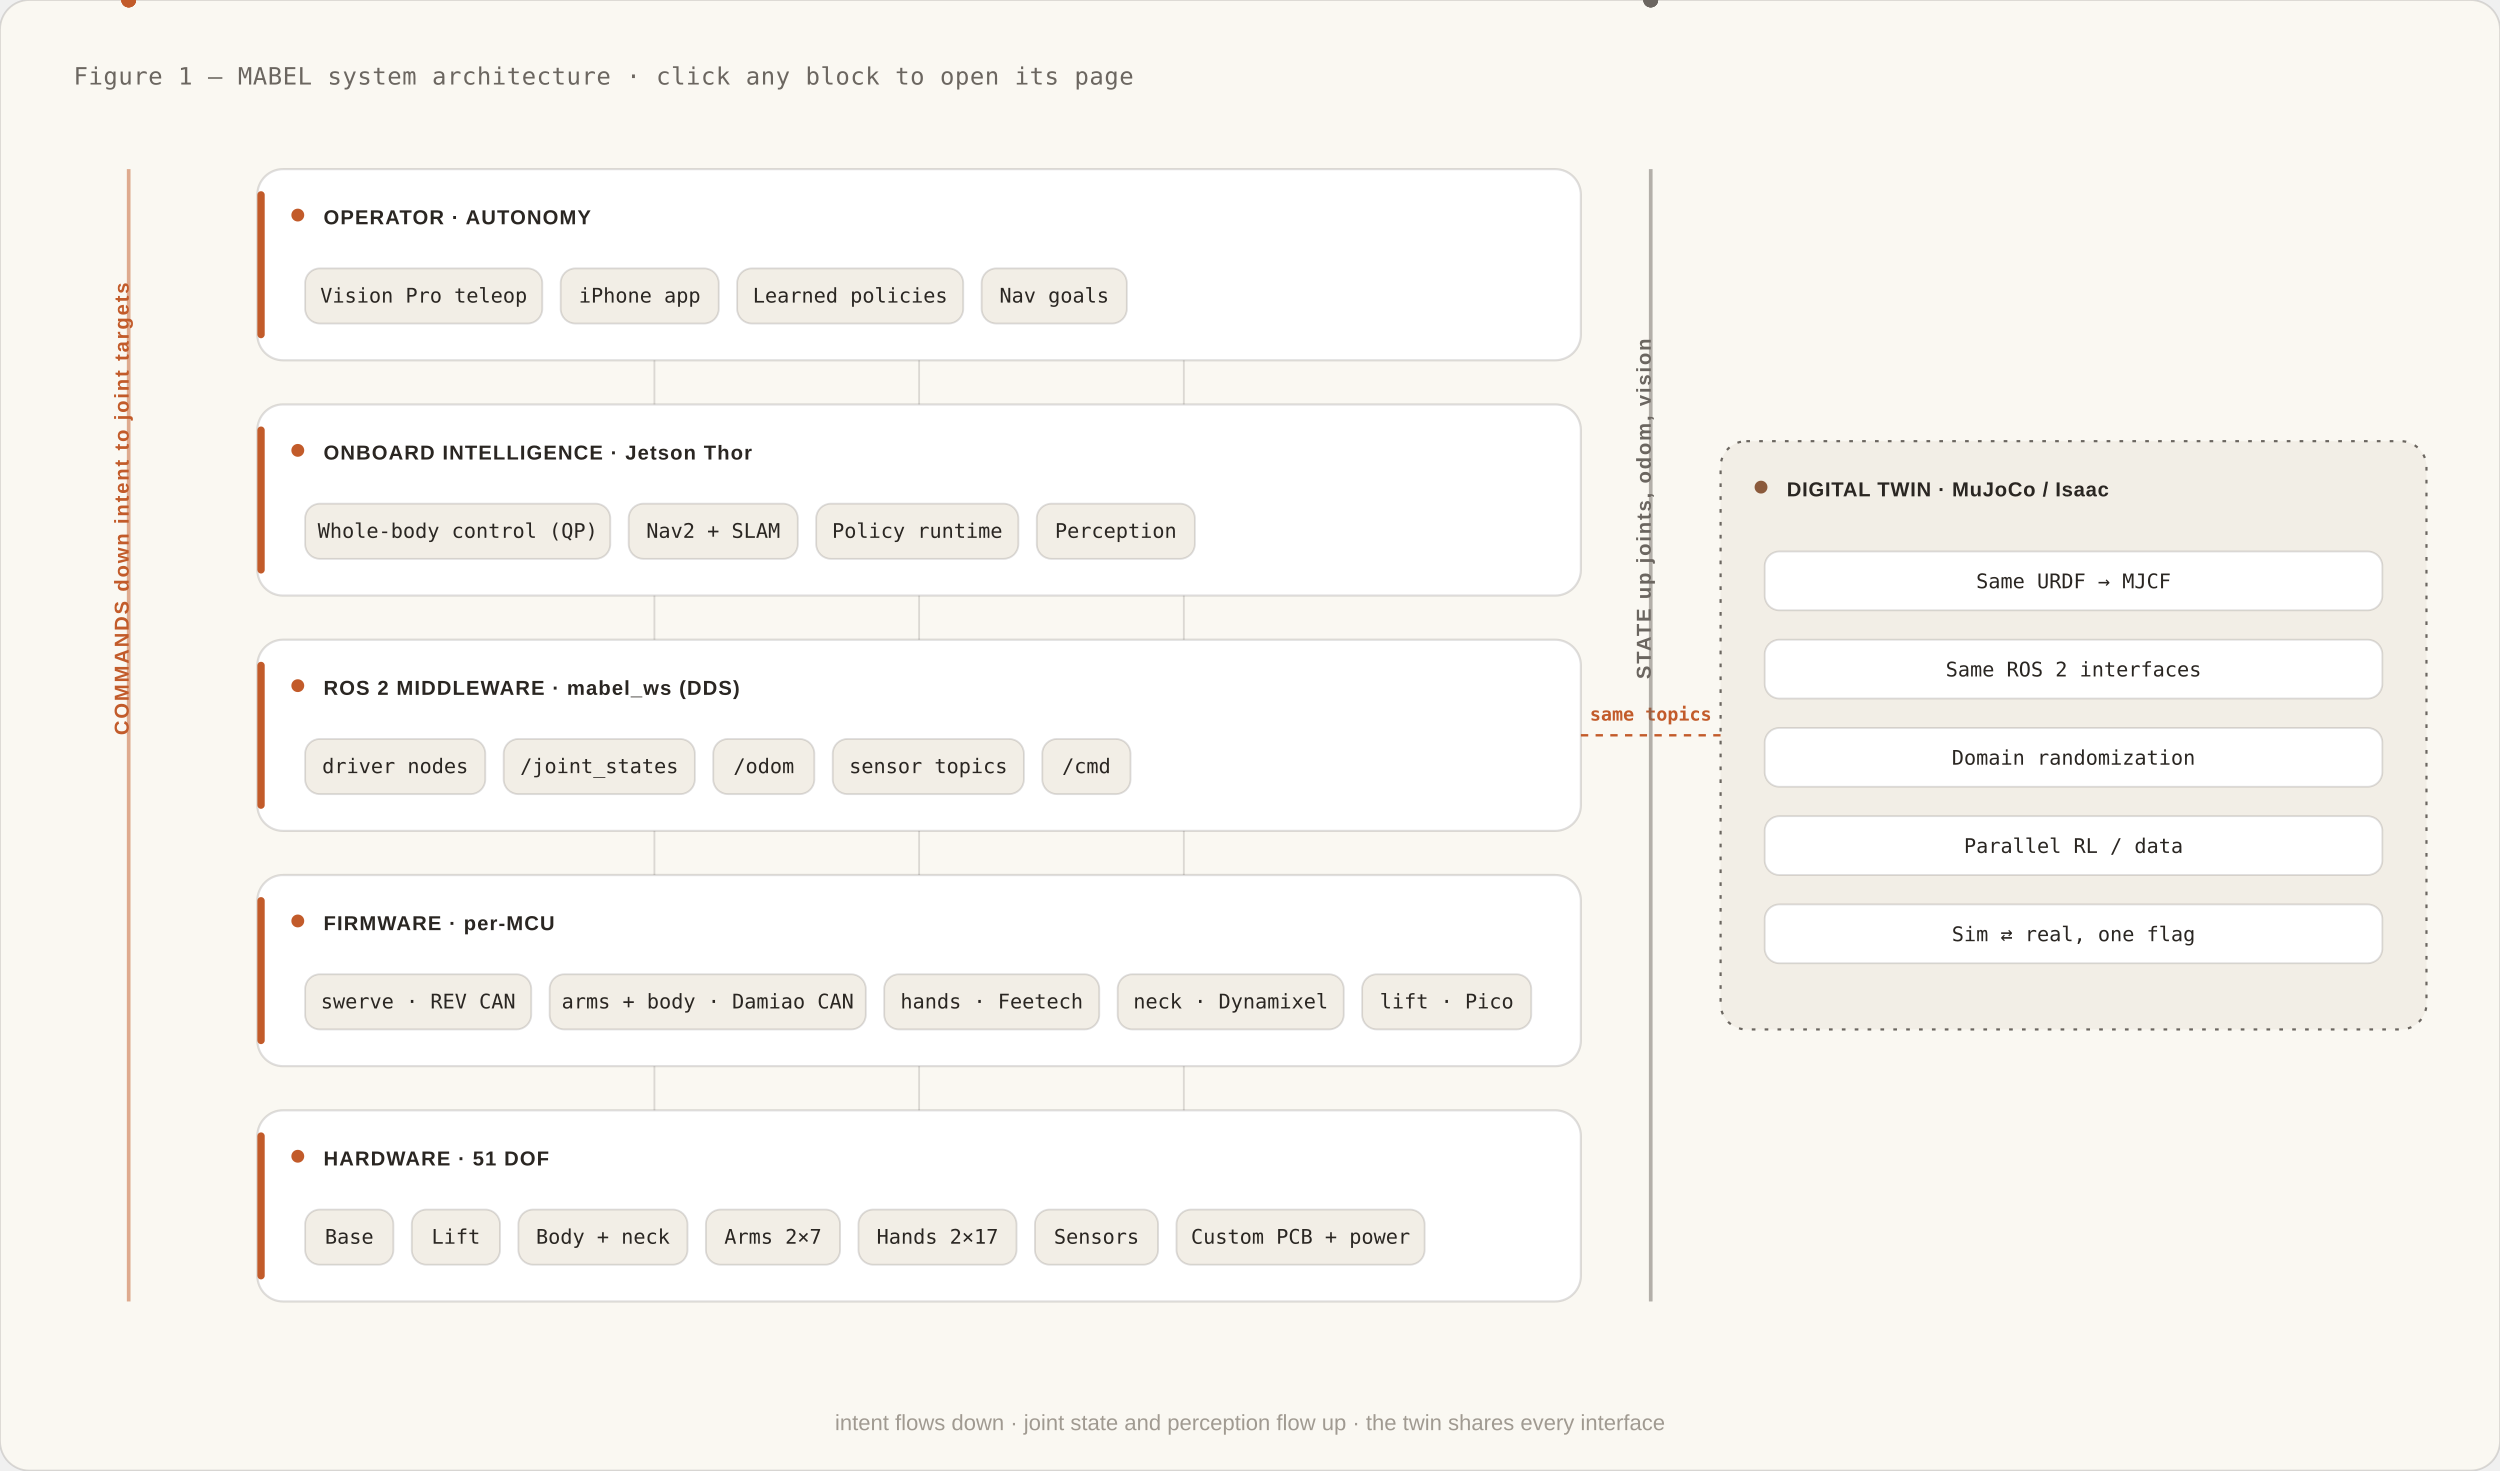
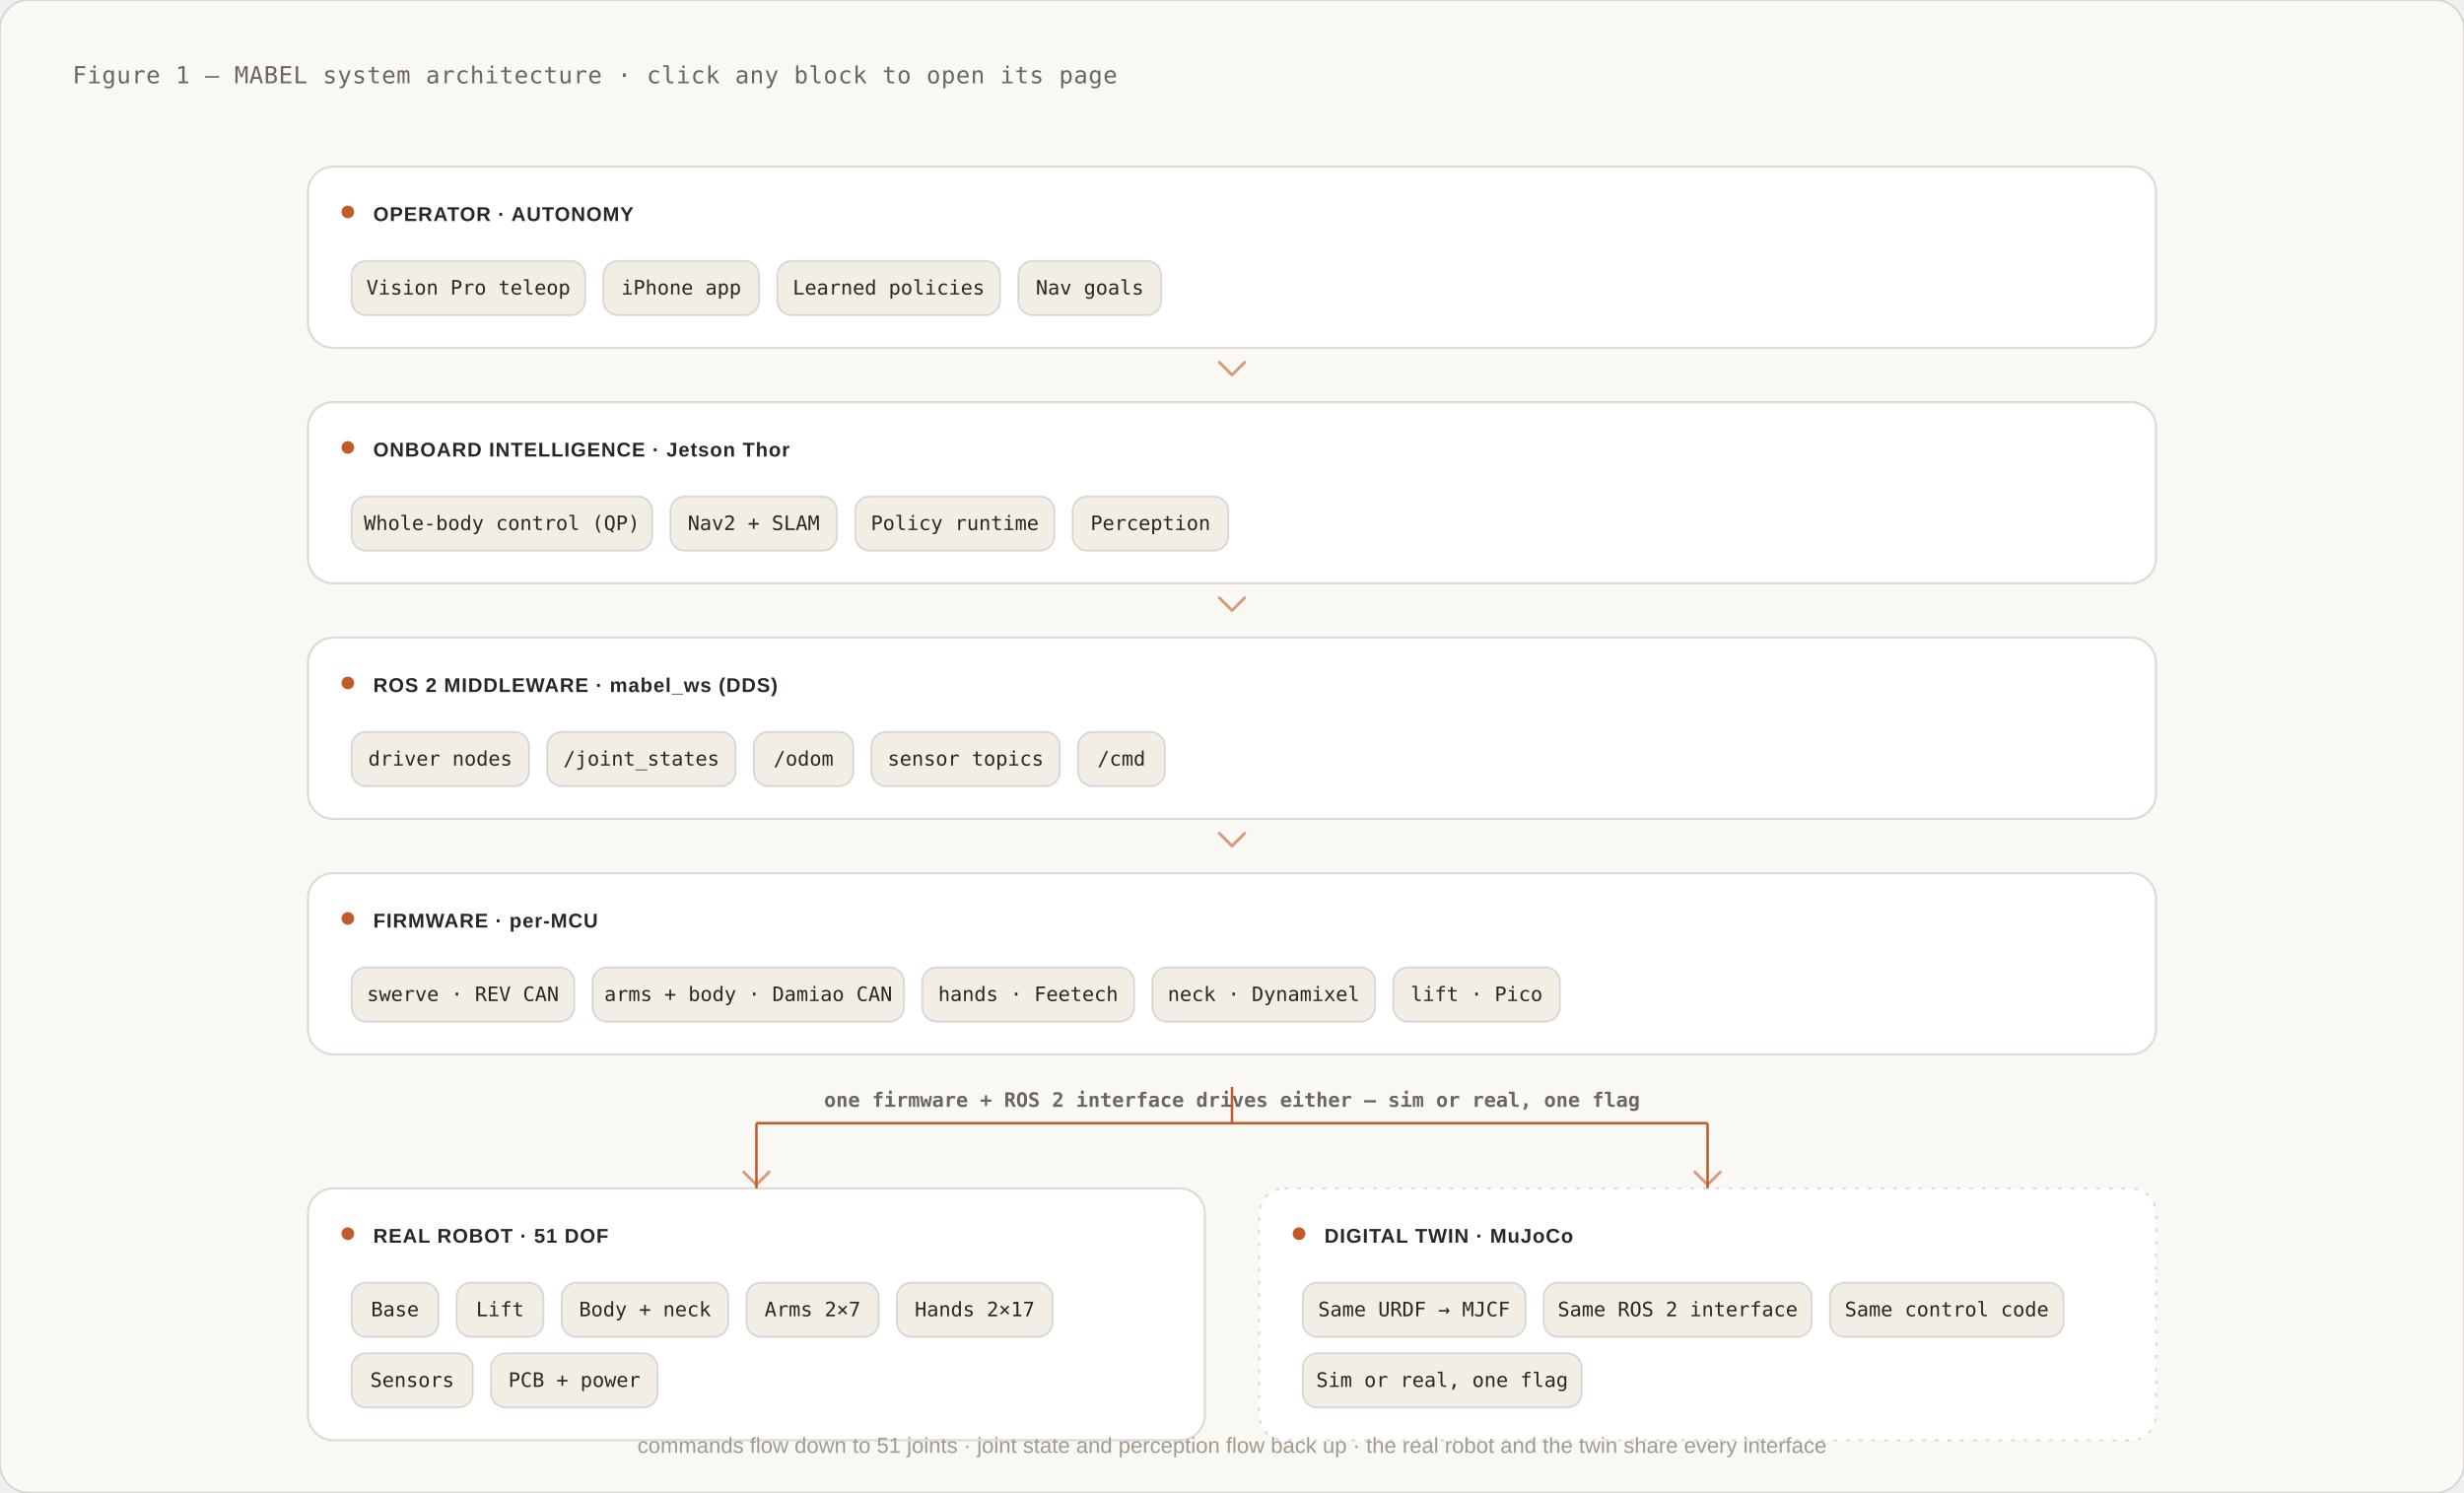
- <svg xmlns="http://www.w3.org/2000/svg" viewBox="0 0 1360 800" font-family="'Geist', -apple-system, 'Helvetica Neue', Arial, sans-serif">
-   <rect x="0" y="0" width="1360" height="800" rx="16" fill="#FAF8F2" stroke="rgba(22,20,18,0.14)" stroke-width="1" />
+ <svg xmlns="http://www.w3.org/2000/svg" viewBox="0 0 1360 824" font-family="'Geist', -apple-system, 'Helvetica Neue', Arial, sans-serif">
+   <rect x="0" y="0" width="1360" height="824" rx="16" fill="#FAF8F2" stroke="rgba(22,20,18,0.14)" stroke-width="1" />
  <style>a{cursor:pointer}a rect,a text{transition:fill .15s,stroke .15s}a:hover rect{stroke:#C25B2A;stroke-width:2;fill:#FBEFE7}a:hover text{fill:#C25B2A}</style>
  <text x="40" y="46" fill="#6B6660" font-size="13" font-weight="500" font-family="'Geist Mono', 'SF Mono', Menlo, monospace" text-anchor="start" letter-spacing="0.3">Figure 1 — MABEL system architecture  ·  click any block to open its page</text>
-   <rect x="140" y="92" width="720" height="104" rx="14" fill="#FFFFFF" stroke="rgba(22,20,18,0.14)" stroke-width="1.2" />
-   <rect x="140" y="104" width="4" height="80" rx="2" fill="#C25B2A" />
-   <circle cx="162" cy="117" r="3.5" fill="#C25B2A" />
+   <rect x="170" y="92" width="1020" height="100" rx="14" fill="#FFFFFF" stroke="rgba(22,20,18,0.14)" stroke-width="1.2" />
+   <circle cx="192" cy="117" r="3.5" fill="#C25B2A" />
  <a href="teleop.html" target="_top">
-     <text x="176" y="122" fill="#2A2622" font-size="11" font-weight="600" font-family="'Geist', -apple-system, 'Helvetica Neue', Arial, sans-serif" text-anchor="start" letter-spacing="0.6">OPERATOR · AUTONOMY</text>
+     <text x="206" y="122" fill="#2A2622" font-size="11" font-weight="600" font-family="'Geist', -apple-system, 'Helvetica Neue', Arial, sans-serif" text-anchor="start" letter-spacing="0.5">OPERATOR · AUTONOMY</text>
  </a>
  <a href="teleop.html" target="_top">
-     <rect x="166" y="146" width="129" height="30" rx="8" fill="#F2EEE6" stroke="rgba(22,20,18,0.14)" stroke-width="1" />
-     <text x="230.5" y="164.6" fill="#2A2622" font-size="11" font-weight="500" font-family="'Geist Mono', 'SF Mono', Menlo, monospace" text-anchor="middle">Vision Pro teleop</text>
+     <rect x="194" y="144" width="129" height="30" rx="8" fill="#F2EEE6" stroke="rgba(22,20,18,0.14)" stroke-width="1" />
+     <text x="258.5" y="162.6" fill="#2A2622" font-size="11" font-weight="500" font-family="'Geist Mono', 'SF Mono', Menlo, monospace" text-anchor="middle">Vision Pro teleop</text>
  </a>
  <a href="teleop.html" target="_top">
-     <rect x="305" y="146" width="86" height="30" rx="8" fill="#F2EEE6" stroke="rgba(22,20,18,0.14)" stroke-width="1" />
-     <text x="348.0" y="164.6" fill="#2A2622" font-size="11" font-weight="500" font-family="'Geist Mono', 'SF Mono', Menlo, monospace" text-anchor="middle">iPhone app</text>
+     <rect x="333" y="144" width="86" height="30" rx="8" fill="#F2EEE6" stroke="rgba(22,20,18,0.14)" stroke-width="1" />
+     <text x="376.0" y="162.6" fill="#2A2622" font-size="11" font-weight="500" font-family="'Geist Mono', 'SF Mono', Menlo, monospace" text-anchor="middle">iPhone app</text>
  </a>
  <a href="learning.html" target="_top">
-     <rect x="401" y="146" width="123" height="30" rx="8" fill="#F2EEE6" stroke="rgba(22,20,18,0.14)" stroke-width="1" />
-     <text x="462.5" y="164.6" fill="#2A2622" font-size="11" font-weight="500" font-family="'Geist Mono', 'SF Mono', Menlo, monospace" text-anchor="middle">Learned policies</text>
+     <rect x="429" y="144" width="123" height="30" rx="8" fill="#F2EEE6" stroke="rgba(22,20,18,0.14)" stroke-width="1" />
+     <text x="490.5" y="162.6" fill="#2A2622" font-size="11" font-weight="500" font-family="'Geist Mono', 'SF Mono', Menlo, monospace" text-anchor="middle">Learned policies</text>
  </a>
  <a href="navigation.html" target="_top">
-     <rect x="534" y="146" width="79" height="30" rx="8" fill="#F2EEE6" stroke="rgba(22,20,18,0.14)" stroke-width="1" />
-     <text x="573.5" y="164.6" fill="#2A2622" font-size="11" font-weight="500" font-family="'Geist Mono', 'SF Mono', Menlo, monospace" text-anchor="middle">Nav goals</text>
+     <rect x="562" y="144" width="79" height="30" rx="8" fill="#F2EEE6" stroke="rgba(22,20,18,0.14)" stroke-width="1" />
+     <text x="601.5" y="162.6" fill="#2A2622" font-size="11" font-weight="500" font-family="'Geist Mono', 'SF Mono', Menlo, monospace" text-anchor="middle">Nav goals</text>
  </a>
-   <rect x="140" y="220" width="720" height="104" rx="14" fill="#FFFFFF" stroke="rgba(22,20,18,0.14)" stroke-width="1.2" />
-   <rect x="140" y="232" width="4" height="80" rx="2" fill="#C25B2A" />
-   <circle cx="162" cy="245" r="3.5" fill="#C25B2A" />
+   <rect x="170" y="222" width="1020" height="100" rx="14" fill="#FFFFFF" stroke="rgba(22,20,18,0.14)" stroke-width="1.2" />
+   <circle cx="192" cy="247" r="3.5" fill="#C25B2A" />
  <a href="wbc.html" target="_top">
-     <text x="176" y="250" fill="#2A2622" font-size="11" font-weight="600" font-family="'Geist', -apple-system, 'Helvetica Neue', Arial, sans-serif" text-anchor="start" letter-spacing="0.6">ONBOARD INTELLIGENCE · Jetson Thor</text>
+     <text x="206" y="252" fill="#2A2622" font-size="11" font-weight="600" font-family="'Geist', -apple-system, 'Helvetica Neue', Arial, sans-serif" text-anchor="start" letter-spacing="0.5">ONBOARD INTELLIGENCE · Jetson Thor</text>
  </a>
  <a href="wbc.html" target="_top">
-     <rect x="166" y="274" width="166" height="30" rx="8" fill="#F2EEE6" stroke="rgba(22,20,18,0.14)" stroke-width="1" />
-     <text x="249.0" y="292.6" fill="#2A2622" font-size="11" font-weight="500" font-family="'Geist Mono', 'SF Mono', Menlo, monospace" text-anchor="middle">Whole-body control (QP)</text>
+     <rect x="194" y="274" width="166" height="30" rx="8" fill="#F2EEE6" stroke="rgba(22,20,18,0.14)" stroke-width="1" />
+     <text x="277.0" y="292.6" fill="#2A2622" font-size="11" font-weight="500" font-family="'Geist Mono', 'SF Mono', Menlo, monospace" text-anchor="middle">Whole-body control (QP)</text>
  </a>
  <a href="navigation.html" target="_top">
-     <rect x="342" y="274" width="92" height="30" rx="8" fill="#F2EEE6" stroke="rgba(22,20,18,0.14)" stroke-width="1" />
-     <text x="388.0" y="292.6" fill="#2A2622" font-size="11" font-weight="500" font-family="'Geist Mono', 'SF Mono', Menlo, monospace" text-anchor="middle">Nav2 + SLAM</text>
+     <rect x="370" y="274" width="92" height="30" rx="8" fill="#F2EEE6" stroke="rgba(22,20,18,0.14)" stroke-width="1" />
+     <text x="416.0" y="292.6" fill="#2A2622" font-size="11" font-weight="500" font-family="'Geist Mono', 'SF Mono', Menlo, monospace" text-anchor="middle">Nav2 + SLAM</text>
  </a>
  <a href="learning.html" target="_top">
-     <rect x="444" y="274" width="110" height="30" rx="8" fill="#F2EEE6" stroke="rgba(22,20,18,0.14)" stroke-width="1" />
-     <text x="499.0" y="292.6" fill="#2A2622" font-size="11" font-weight="500" font-family="'Geist Mono', 'SF Mono', Menlo, monospace" text-anchor="middle">Policy runtime</text>
+     <rect x="472" y="274" width="110" height="30" rx="8" fill="#F2EEE6" stroke="rgba(22,20,18,0.14)" stroke-width="1" />
+     <text x="527.0" y="292.6" fill="#2A2622" font-size="11" font-weight="500" font-family="'Geist Mono', 'SF Mono', Menlo, monospace" text-anchor="middle">Policy runtime</text>
  </a>
  <a href="ros.html" target="_top">
-     <rect x="564" y="274" width="86" height="30" rx="8" fill="#F2EEE6" stroke="rgba(22,20,18,0.14)" stroke-width="1" />
-     <text x="607.0" y="292.6" fill="#2A2622" font-size="11" font-weight="500" font-family="'Geist Mono', 'SF Mono', Menlo, monospace" text-anchor="middle">Perception</text>
+     <rect x="592" y="274" width="86" height="30" rx="8" fill="#F2EEE6" stroke="rgba(22,20,18,0.14)" stroke-width="1" />
+     <text x="635.0" y="292.6" fill="#2A2622" font-size="11" font-weight="500" font-family="'Geist Mono', 'SF Mono', Menlo, monospace" text-anchor="middle">Perception</text>
  </a>
-   <rect x="140" y="348" width="720" height="104" rx="14" fill="#FFFFFF" stroke="rgba(22,20,18,0.14)" stroke-width="1.2" />
-   <rect x="140" y="360" width="4" height="80" rx="2" fill="#C25B2A" />
-   <circle cx="162" cy="373" r="3.5" fill="#C25B2A" />
+   <rect x="170" y="352" width="1020" height="100" rx="14" fill="#FFFFFF" stroke="rgba(22,20,18,0.14)" stroke-width="1.2" />
+   <circle cx="192" cy="377" r="3.5" fill="#C25B2A" />
  <a href="ros.html" target="_top">
-     <text x="176" y="378" fill="#2A2622" font-size="11" font-weight="600" font-family="'Geist', -apple-system, 'Helvetica Neue', Arial, sans-serif" text-anchor="start" letter-spacing="0.6">ROS 2 MIDDLEWARE · mabel_ws (DDS)</text>
+     <text x="206" y="382" fill="#2A2622" font-size="11" font-weight="600" font-family="'Geist', -apple-system, 'Helvetica Neue', Arial, sans-serif" text-anchor="start" letter-spacing="0.5">ROS 2 MIDDLEWARE · mabel_ws (DDS)</text>
  </a>
  <a href="ros.html" target="_top">
-     <rect x="166" y="402" width="98" height="30" rx="8" fill="#F2EEE6" stroke="rgba(22,20,18,0.14)" stroke-width="1" />
-     <text x="215.0" y="420.6" fill="#2A2622" font-size="11" font-weight="500" font-family="'Geist Mono', 'SF Mono', Menlo, monospace" text-anchor="middle">driver nodes</text>
+     <rect x="194" y="404" width="98" height="30" rx="8" fill="#F2EEE6" stroke="rgba(22,20,18,0.14)" stroke-width="1" />
+     <text x="243.0" y="422.6" fill="#2A2622" font-size="11" font-weight="500" font-family="'Geist Mono', 'SF Mono', Menlo, monospace" text-anchor="middle">driver nodes</text>
  </a>
  <a href="ros.html" target="_top">
-     <rect x="274" y="402" width="104" height="30" rx="8" fill="#F2EEE6" stroke="rgba(22,20,18,0.14)" stroke-width="1" />
-     <text x="326.0" y="420.6" fill="#2A2622" font-size="11" font-weight="500" font-family="'Geist Mono', 'SF Mono', Menlo, monospace" text-anchor="middle">/joint_states</text>
+     <rect x="302" y="404" width="104" height="30" rx="8" fill="#F2EEE6" stroke="rgba(22,20,18,0.14)" stroke-width="1" />
+     <text x="354.0" y="422.6" fill="#2A2622" font-size="11" font-weight="500" font-family="'Geist Mono', 'SF Mono', Menlo, monospace" text-anchor="middle">/joint_states</text>
  </a>
  <a href="ros.html" target="_top">
-     <rect x="388" y="402" width="55" height="30" rx="8" fill="#F2EEE6" stroke="rgba(22,20,18,0.14)" stroke-width="1" />
-     <text x="415.5" y="420.6" fill="#2A2622" font-size="11" font-weight="500" font-family="'Geist Mono', 'SF Mono', Menlo, monospace" text-anchor="middle">/odom</text>
+     <rect x="416" y="404" width="55" height="30" rx="8" fill="#F2EEE6" stroke="rgba(22,20,18,0.14)" stroke-width="1" />
+     <text x="443.5" y="422.6" fill="#2A2622" font-size="11" font-weight="500" font-family="'Geist Mono', 'SF Mono', Menlo, monospace" text-anchor="middle">/odom</text>
  </a>
  <a href="ros.html" target="_top">
-     <rect x="453" y="402" width="104" height="30" rx="8" fill="#F2EEE6" stroke="rgba(22,20,18,0.14)" stroke-width="1" />
-     <text x="505.0" y="420.6" fill="#2A2622" font-size="11" font-weight="500" font-family="'Geist Mono', 'SF Mono', Menlo, monospace" text-anchor="middle">sensor topics</text>
+     <rect x="481" y="404" width="104" height="30" rx="8" fill="#F2EEE6" stroke="rgba(22,20,18,0.14)" stroke-width="1" />
+     <text x="533.0" y="422.6" fill="#2A2622" font-size="11" font-weight="500" font-family="'Geist Mono', 'SF Mono', Menlo, monospace" text-anchor="middle">sensor topics</text>
  </a>
  <a href="ros.html" target="_top">
-     <rect x="567" y="402" width="48" height="30" rx="8" fill="#F2EEE6" stroke="rgba(22,20,18,0.14)" stroke-width="1" />
-     <text x="591.0" y="420.6" fill="#2A2622" font-size="11" font-weight="500" font-family="'Geist Mono', 'SF Mono', Menlo, monospace" text-anchor="middle">/cmd</text>
+     <rect x="595" y="404" width="48" height="30" rx="8" fill="#F2EEE6" stroke="rgba(22,20,18,0.14)" stroke-width="1" />
+     <text x="619.0" y="422.6" fill="#2A2622" font-size="11" font-weight="500" font-family="'Geist Mono', 'SF Mono', Menlo, monospace" text-anchor="middle">/cmd</text>
  </a>
-   <rect x="140" y="476" width="720" height="104" rx="14" fill="#FFFFFF" stroke="rgba(22,20,18,0.14)" stroke-width="1.2" />
-   <rect x="140" y="488" width="4" height="80" rx="2" fill="#C25B2A" />
-   <circle cx="162" cy="501" r="3.5" fill="#C25B2A" />
+   <rect x="170" y="482" width="1020" height="100" rx="14" fill="#FFFFFF" stroke="rgba(22,20,18,0.14)" stroke-width="1.2" />
+   <circle cx="192" cy="507" r="3.5" fill="#C25B2A" />
  <a href="firmware.html" target="_top">
-     <text x="176" y="506" fill="#2A2622" font-size="11" font-weight="600" font-family="'Geist', -apple-system, 'Helvetica Neue', Arial, sans-serif" text-anchor="start" letter-spacing="0.6">FIRMWARE · per-MCU</text>
+     <text x="206" y="512" fill="#2A2622" font-size="11" font-weight="600" font-family="'Geist', -apple-system, 'Helvetica Neue', Arial, sans-serif" text-anchor="start" letter-spacing="0.5">FIRMWARE · per-MCU</text>
  </a>
  <a href="firmware.html" target="_top">
-     <rect x="166" y="530" width="123" height="30" rx="8" fill="#F2EEE6" stroke="rgba(22,20,18,0.14)" stroke-width="1" />
-     <text x="227.5" y="548.6" fill="#2A2622" font-size="11" font-weight="500" font-family="'Geist Mono', 'SF Mono', Menlo, monospace" text-anchor="middle">swerve · REV CAN</text>
+     <rect x="194" y="534" width="123" height="30" rx="8" fill="#F2EEE6" stroke="rgba(22,20,18,0.14)" stroke-width="1" />
+     <text x="255.5" y="552.6" fill="#2A2622" font-size="11" font-weight="500" font-family="'Geist Mono', 'SF Mono', Menlo, monospace" text-anchor="middle">swerve · REV CAN</text>
  </a>
  <a href="firmware.html" target="_top">
-     <rect x="299" y="530" width="172" height="30" rx="8" fill="#F2EEE6" stroke="rgba(22,20,18,0.14)" stroke-width="1" />
-     <text x="385.0" y="548.6" fill="#2A2622" font-size="11" font-weight="500" font-family="'Geist Mono', 'SF Mono', Menlo, monospace" text-anchor="middle">arms + body · Damiao CAN</text>
+     <rect x="327" y="534" width="172" height="30" rx="8" fill="#F2EEE6" stroke="rgba(22,20,18,0.14)" stroke-width="1" />
+     <text x="413.0" y="552.6" fill="#2A2622" font-size="11" font-weight="500" font-family="'Geist Mono', 'SF Mono', Menlo, monospace" text-anchor="middle">arms + body · Damiao CAN</text>
  </a>
  <a href="firmware.html" target="_top">
-     <rect x="481" y="530" width="117" height="30" rx="8" fill="#F2EEE6" stroke="rgba(22,20,18,0.14)" stroke-width="1" />
-     <text x="539.5" y="548.6" fill="#2A2622" font-size="11" font-weight="500" font-family="'Geist Mono', 'SF Mono', Menlo, monospace" text-anchor="middle">hands · Feetech</text>
+     <rect x="509" y="534" width="117" height="30" rx="8" fill="#F2EEE6" stroke="rgba(22,20,18,0.14)" stroke-width="1" />
+     <text x="567.5" y="552.6" fill="#2A2622" font-size="11" font-weight="500" font-family="'Geist Mono', 'SF Mono', Menlo, monospace" text-anchor="middle">hands · Feetech</text>
  </a>
  <a href="firmware.html" target="_top">
-     <rect x="608" y="530" width="123" height="30" rx="8" fill="#F2EEE6" stroke="rgba(22,20,18,0.14)" stroke-width="1" />
-     <text x="669.5" y="548.6" fill="#2A2622" font-size="11" font-weight="500" font-family="'Geist Mono', 'SF Mono', Menlo, monospace" text-anchor="middle">neck · Dynamixel</text>
+     <rect x="636" y="534" width="123" height="30" rx="8" fill="#F2EEE6" stroke="rgba(22,20,18,0.14)" stroke-width="1" />
+     <text x="697.5" y="552.6" fill="#2A2622" font-size="11" font-weight="500" font-family="'Geist Mono', 'SF Mono', Menlo, monospace" text-anchor="middle">neck · Dynamixel</text>
  </a>
  <a href="firmware.html" target="_top">
-     <rect x="741" y="530" width="92" height="30" rx="8" fill="#F2EEE6" stroke="rgba(22,20,18,0.14)" stroke-width="1" />
-     <text x="787.0" y="548.6" fill="#2A2622" font-size="11" font-weight="500" font-family="'Geist Mono', 'SF Mono', Menlo, monospace" text-anchor="middle">lift · Pico</text>
+     <rect x="769" y="534" width="92" height="30" rx="8" fill="#F2EEE6" stroke="rgba(22,20,18,0.14)" stroke-width="1" />
+     <text x="815.0" y="552.6" fill="#2A2622" font-size="11" font-weight="500" font-family="'Geist Mono', 'SF Mono', Menlo, monospace" text-anchor="middle">lift · Pico</text>
  </a>
-   <rect x="140" y="604" width="720" height="104" rx="14" fill="#FFFFFF" stroke="rgba(22,20,18,0.14)" stroke-width="1.2" />
-   <rect x="140" y="616" width="4" height="80" rx="2" fill="#C25B2A" />
-   <circle cx="162" cy="629" r="3.5" fill="#C25B2A" />
+   <path d="M 673.0 200 L 680.0 207 L 687.0 200" stroke="#C25B2A" stroke-width="1.6" fill="none" opacity="0.6" stroke-linecap="round" stroke-linejoin="round" />
+   <path d="M 673.0 330 L 680.0 337 L 687.0 330" stroke="#C25B2A" stroke-width="1.6" fill="none" opacity="0.6" stroke-linecap="round" stroke-linejoin="round" />
+   <path d="M 673.0 460 L 680.0 467 L 687.0 460" stroke="#C25B2A" stroke-width="1.6" fill="none" opacity="0.6" stroke-linecap="round" stroke-linejoin="round" />
+   <rect x="170" y="656" width="495.0" height="139" rx="14" fill="#FFFFFF" stroke="rgba(22,20,18,0.14)" stroke-width="1.2" />
+   <circle cx="192" cy="681" r="3.5" fill="#C25B2A" />
  <a href="hardware.html" target="_top">
-     <text x="176" y="634" fill="#2A2622" font-size="11" font-weight="600" font-family="'Geist', -apple-system, 'Helvetica Neue', Arial, sans-serif" text-anchor="start" letter-spacing="0.6">HARDWARE · 51 DOF</text>
+     <text x="206" y="686" fill="#2A2622" font-size="11" font-weight="600" font-family="'Geist', -apple-system, 'Helvetica Neue', Arial, sans-serif" text-anchor="start" letter-spacing="0.5">REAL ROBOT · 51 DOF</text>
  </a>
  <a href="hardware-base.html" target="_top">
-     <rect x="166" y="658" width="48" height="30" rx="8" fill="#F2EEE6" stroke="rgba(22,20,18,0.14)" stroke-width="1" />
-     <text x="190.0" y="676.6" fill="#2A2622" font-size="11" font-weight="500" font-family="'Geist Mono', 'SF Mono', Menlo, monospace" text-anchor="middle">Base</text>
+     <rect x="194" y="708" width="48" height="30" rx="8" fill="#F2EEE6" stroke="rgba(22,20,18,0.14)" stroke-width="1" />
+     <text x="218.0" y="726.6" fill="#2A2622" font-size="11" font-weight="500" font-family="'Geist Mono', 'SF Mono', Menlo, monospace" text-anchor="middle">Base</text>
  </a>
  <a href="hardware-lift.html" target="_top">
-     <rect x="224" y="658" width="48" height="30" rx="8" fill="#F2EEE6" stroke="rgba(22,20,18,0.14)" stroke-width="1" />
-     <text x="248.0" y="676.6" fill="#2A2622" font-size="11" font-weight="500" font-family="'Geist Mono', 'SF Mono', Menlo, monospace" text-anchor="middle">Lift</text>
+     <rect x="252" y="708" width="48" height="30" rx="8" fill="#F2EEE6" stroke="rgba(22,20,18,0.14)" stroke-width="1" />
+     <text x="276.0" y="726.6" fill="#2A2622" font-size="11" font-weight="500" font-family="'Geist Mono', 'SF Mono', Menlo, monospace" text-anchor="middle">Lift</text>
  </a>
  <a href="hardware-body.html" target="_top">
-     <rect x="282" y="658" width="92" height="30" rx="8" fill="#F2EEE6" stroke="rgba(22,20,18,0.14)" stroke-width="1" />
-     <text x="328.0" y="676.6" fill="#2A2622" font-size="11" font-weight="500" font-family="'Geist Mono', 'SF Mono', Menlo, monospace" text-anchor="middle">Body + neck</text>
+     <rect x="310" y="708" width="92" height="30" rx="8" fill="#F2EEE6" stroke="rgba(22,20,18,0.14)" stroke-width="1" />
+     <text x="356.0" y="726.6" fill="#2A2622" font-size="11" font-weight="500" font-family="'Geist Mono', 'SF Mono', Menlo, monospace" text-anchor="middle">Body + neck</text>
  </a>
  <a href="hardware-arms.html" target="_top">
-     <rect x="384" y="658" width="73" height="30" rx="8" fill="#F2EEE6" stroke="rgba(22,20,18,0.14)" stroke-width="1" />
-     <text x="420.5" y="676.6" fill="#2A2622" font-size="11" font-weight="500" font-family="'Geist Mono', 'SF Mono', Menlo, monospace" text-anchor="middle">Arms 2×7</text>
+     <rect x="412" y="708" width="73" height="30" rx="8" fill="#F2EEE6" stroke="rgba(22,20,18,0.14)" stroke-width="1" />
+     <text x="448.5" y="726.6" fill="#2A2622" font-size="11" font-weight="500" font-family="'Geist Mono', 'SF Mono', Menlo, monospace" text-anchor="middle">Arms 2×7</text>
  </a>
  <a href="hardware-hands.html" target="_top">
-     <rect x="467" y="658" width="86" height="30" rx="8" fill="#F2EEE6" stroke="rgba(22,20,18,0.14)" stroke-width="1" />
-     <text x="510.0" y="676.6" fill="#2A2622" font-size="11" font-weight="500" font-family="'Geist Mono', 'SF Mono', Menlo, monospace" text-anchor="middle">Hands 2×17</text>
+     <rect x="495" y="708" width="86" height="30" rx="8" fill="#F2EEE6" stroke="rgba(22,20,18,0.14)" stroke-width="1" />
+     <text x="538.0" y="726.6" fill="#2A2622" font-size="11" font-weight="500" font-family="'Geist Mono', 'SF Mono', Menlo, monospace" text-anchor="middle">Hands 2×17</text>
  </a>
  <a href="hardware.html" target="_top">
-     <rect x="563" y="658" width="67" height="30" rx="8" fill="#F2EEE6" stroke="rgba(22,20,18,0.14)" stroke-width="1" />
-     <text x="596.5" y="676.6" fill="#2A2622" font-size="11" font-weight="500" font-family="'Geist Mono', 'SF Mono', Menlo, monospace" text-anchor="middle">Sensors</text>
+     <rect x="194" y="747" width="67" height="30" rx="8" fill="#F2EEE6" stroke="rgba(22,20,18,0.14)" stroke-width="1" />
+     <text x="227.5" y="765.6" fill="#2A2622" font-size="11" font-weight="500" font-family="'Geist Mono', 'SF Mono', Menlo, monospace" text-anchor="middle">Sensors</text>
  </a>
  <a href="hardware-electronics.html" target="_top">
-     <rect x="640" y="658" width="135" height="30" rx="8" fill="#F2EEE6" stroke="rgba(22,20,18,0.14)" stroke-width="1" />
-     <text x="707.5" y="676.6" fill="#2A2622" font-size="11" font-weight="500" font-family="'Geist Mono', 'SF Mono', Menlo, monospace" text-anchor="middle">Custom PCB + power</text>
+     <rect x="271" y="747" width="92" height="30" rx="8" fill="#F2EEE6" stroke="rgba(22,20,18,0.14)" stroke-width="1" />
+     <text x="317.0" y="765.6" fill="#2A2622" font-size="11" font-weight="500" font-family="'Geist Mono', 'SF Mono', Menlo, monospace" text-anchor="middle">PCB + power</text>
  </a>
-   <rect x="936" y="240.0" width="384" height="320" rx="14" fill="#F2EEE6" stroke="#6B6660" stroke-width="1.2" stroke-dasharray="2 5" />
-   <circle cx="958" cy="265.0" r="3.5" fill="#8B5A3C" />
+   <rect x="695.0" y="656" width="495.0" height="139" rx="14" fill="#FFFFFF" stroke="rgba(22,20,18,0.14)" stroke-width="1.2" stroke-dasharray="2 5" />
+   <circle cx="717.0" cy="681" r="3.5" fill="#C25B2A" />
  <a href="simulation.html" target="_top">
-     <text x="972" y="270.0" fill="#2A2622" font-size="11" font-weight="600" font-family="'Geist', -apple-system, 'Helvetica Neue', Arial, sans-serif" text-anchor="start" letter-spacing="0.4">DIGITAL TWIN · MuJoCo / Isaac</text>
+     <text x="731.0" y="686" fill="#2A2622" font-size="11" font-weight="600" font-family="'Geist', -apple-system, 'Helvetica Neue', Arial, sans-serif" text-anchor="start" letter-spacing="0.5">DIGITAL TWIN · MuJoCo</text>
  </a>
  <a href="simulation.html" target="_top">
-     <rect x="960" y="300.0" width="336" height="32" rx="8" fill="#FFFFFF" stroke="rgba(22,20,18,0.14)" stroke-width="1" />
-     <text x="1128.0" y="320.0" fill="#2A2622" font-size="11" font-weight="500" font-family="'Geist Mono', 'SF Mono', Menlo, monospace" text-anchor="middle">Same URDF → MJCF</text>
+     <rect x="719.0" y="708" width="123" height="30" rx="8" fill="#F2EEE6" stroke="rgba(22,20,18,0.14)" stroke-width="1" />
+     <text x="780.5" y="726.6" fill="#2A2622" font-size="11" font-weight="500" font-family="'Geist Mono', 'SF Mono', Menlo, monospace" text-anchor="middle">Same URDF → MJCF</text>
  </a>
  <a href="simulation.html" target="_top">
-     <rect x="960" y="348.0" width="336" height="32" rx="8" fill="#FFFFFF" stroke="rgba(22,20,18,0.14)" stroke-width="1" />
-     <text x="1128.0" y="368.0" fill="#2A2622" font-size="11" font-weight="500" font-family="'Geist Mono', 'SF Mono', Menlo, monospace" text-anchor="middle">Same ROS 2 interfaces</text>
+     <rect x="852.0" y="708" width="148" height="30" rx="8" fill="#F2EEE6" stroke="rgba(22,20,18,0.14)" stroke-width="1" />
+     <text x="926.0" y="726.6" fill="#2A2622" font-size="11" font-weight="500" font-family="'Geist Mono', 'SF Mono', Menlo, monospace" text-anchor="middle">Same ROS 2 interface</text>
  </a>
  <a href="simulation.html" target="_top">
-     <rect x="960" y="396.0" width="336" height="32" rx="8" fill="#FFFFFF" stroke="rgba(22,20,18,0.14)" stroke-width="1" />
-     <text x="1128.0" y="416.0" fill="#2A2622" font-size="11" font-weight="500" font-family="'Geist Mono', 'SF Mono', Menlo, monospace" text-anchor="middle">Domain randomization</text>
+     <rect x="1010.0" y="708" width="129" height="30" rx="8" fill="#F2EEE6" stroke="rgba(22,20,18,0.14)" stroke-width="1" />
+     <text x="1074.5" y="726.6" fill="#2A2622" font-size="11" font-weight="500" font-family="'Geist Mono', 'SF Mono', Menlo, monospace" text-anchor="middle">Same control code</text>
  </a>
  <a href="simulation.html" target="_top">
-     <rect x="960" y="444.0" width="336" height="32" rx="8" fill="#FFFFFF" stroke="rgba(22,20,18,0.14)" stroke-width="1" />
-     <text x="1128.0" y="464.0" fill="#2A2622" font-size="11" font-weight="500" font-family="'Geist Mono', 'SF Mono', Menlo, monospace" text-anchor="middle">Parallel RL / data</text>
+     <rect x="719.0" y="747" width="154" height="30" rx="8" fill="#F2EEE6" stroke="rgba(22,20,18,0.14)" stroke-width="1" />
+     <text x="796.0" y="765.6" fill="#2A2622" font-size="11" font-weight="500" font-family="'Geist Mono', 'SF Mono', Menlo, monospace" text-anchor="middle">Sim or real, one flag</text>
  </a>
-   <a href="simulation.html" target="_top">
-     <rect x="960" y="492.0" width="336" height="32" rx="8" fill="#FFFFFF" stroke="rgba(22,20,18,0.14)" stroke-width="1" />
-     <text x="1128.0" y="512.0" fill="#2A2622" font-size="11" font-weight="500" font-family="'Geist Mono', 'SF Mono', Menlo, monospace" text-anchor="middle">Sim ⇄ real, one flag</text>
-   </a>
-   <line x1="860" y1="400.0" x2="936" y2="400.0" stroke="#C25B2A" stroke-width="1.3" stroke-dasharray="4 4" />
-   <text x="898.0" y="392.0" fill="#C25B2A" font-size="10" font-weight="600" font-family="'Geist Mono', 'SF Mono', Menlo, monospace" text-anchor="middle">same topics</text>
-   <line x1="356.0" y1="196" x2="356.0" y2="220" stroke="rgba(22,20,18,0.14)" stroke-width="1" />
-   <line x1="500.0" y1="196" x2="500.0" y2="220" stroke="rgba(22,20,18,0.14)" stroke-width="1" />
-   <line x1="644.0" y1="196" x2="644.0" y2="220" stroke="rgba(22,20,18,0.14)" stroke-width="1" />
-   <line x1="356.0" y1="324" x2="356.0" y2="348" stroke="rgba(22,20,18,0.14)" stroke-width="1" />
-   <line x1="500.0" y1="324" x2="500.0" y2="348" stroke="rgba(22,20,18,0.14)" stroke-width="1" />
-   <line x1="644.0" y1="324" x2="644.0" y2="348" stroke="rgba(22,20,18,0.14)" stroke-width="1" />
-   <line x1="356.0" y1="452" x2="356.0" y2="476" stroke="rgba(22,20,18,0.14)" stroke-width="1" />
-   <line x1="500.0" y1="452" x2="500.0" y2="476" stroke="rgba(22,20,18,0.14)" stroke-width="1" />
-   <line x1="644.0" y1="452" x2="644.0" y2="476" stroke="rgba(22,20,18,0.14)" stroke-width="1" />
-   <line x1="356.0" y1="580" x2="356.0" y2="604" stroke="rgba(22,20,18,0.14)" stroke-width="1" />
-   <line x1="500.0" y1="580" x2="500.0" y2="604" stroke="rgba(22,20,18,0.14)" stroke-width="1" />
-   <line x1="644.0" y1="580" x2="644.0" y2="604" stroke="rgba(22,20,18,0.14)" stroke-width="1" />
-   <line x1="70" y1="92" x2="70" y2="708" stroke="#C25B2A" stroke-width="2" opacity="0.5" />
-   <circle cx="70" r="4" fill="#C25B2A">
-     <animate attributeName="cy" values="92;708" dur="3s" begin="0.0s" repeatCount="indefinite" />
-   </circle>
-   <circle cx="70" r="4" fill="#C25B2A">
-     <animate attributeName="cy" values="92;708" dur="3s" begin="0.75s" repeatCount="indefinite" />
-   </circle>
-   <circle cx="70" r="4" fill="#C25B2A">
-     <animate attributeName="cy" values="92;708" dur="3s" begin="1.5s" repeatCount="indefinite" />
-   </circle>
-   <circle cx="70" r="4" fill="#C25B2A">
-     <animate attributeName="cy" values="92;708" dur="3s" begin="2.25s" repeatCount="indefinite" />
-   </circle>
-   <text x="70" y="276.8" fill="#C25B2A" font-size="11" font-weight="600" font-family="'Geist', -apple-system, 'Helvetica Neue', Arial, sans-serif" text-anchor="middle" transform="rotate(-90 70 276.8)" letter-spacing="1">COMMANDS down  intent to joint targets</text>
-   <line x1="898" y1="92" x2="898" y2="708" stroke="#6B6660" stroke-width="2" opacity="0.5" />
-   <circle cx="898" r="4" fill="#6B6660">
-     <animate attributeName="cy" values="708;92" dur="3s" begin="0.0s" repeatCount="indefinite" />
-   </circle>
-   <circle cx="898" r="4" fill="#6B6660">
-     <animate attributeName="cy" values="708;92" dur="3s" begin="0.75s" repeatCount="indefinite" />
-   </circle>
-   <circle cx="898" r="4" fill="#6B6660">
-     <animate attributeName="cy" values="708;92" dur="3s" begin="1.5s" repeatCount="indefinite" />
-   </circle>
-   <circle cx="898" r="4" fill="#6B6660">
-     <animate attributeName="cy" values="708;92" dur="3s" begin="2.25s" repeatCount="indefinite" />
-   </circle>
-   <text x="898" y="276.8" fill="#6B6660" font-size="11" font-weight="600" font-family="'Geist', -apple-system, 'Helvetica Neue', Arial, sans-serif" text-anchor="middle" transform="rotate(-90 898 276.8)" letter-spacing="1">STATE up  joints, odom, vision</text>
-   <text x="680.0" y="778" fill="#A09A91" font-size="12" font-weight="400" font-family="'Geist', -apple-system, 'Helvetica Neue', Arial, sans-serif" text-anchor="middle">intent flows down · joint state and perception flow up · the twin shares every interface</text>
+   <line x1="680.0" y1="600" x2="680.0" y2="620" stroke="#C25B2A" stroke-width="1.4" />
+   <line x1="417.5" y1="620" x2="942.5" y2="620" stroke="#C25B2A" stroke-width="1.4" />
+   <line x1="417.5" y1="620" x2="417.5" y2="656" stroke="#C25B2A" stroke-width="1.4" />
+   <line x1="942.5" y1="620" x2="942.5" y2="656" stroke="#C25B2A" stroke-width="1.4" />
+   <path d="M 410.5 647 L 417.5 654 L 424.5 647" stroke="#C25B2A" stroke-width="1.6" fill="none" opacity="0.6" stroke-linecap="round" stroke-linejoin="round" />
+   <path d="M 935.5 647 L 942.5 654 L 949.5 647" stroke="#C25B2A" stroke-width="1.6" fill="none" opacity="0.6" stroke-linecap="round" stroke-linejoin="round" />
+   <text x="680.0" y="611" fill="#6B6660" font-size="11" font-weight="600" font-family="'Geist Mono', 'SF Mono', Menlo, monospace" text-anchor="middle">one firmware + ROS 2 interface drives either — sim or real, one flag</text>
+   <text x="680.0" y="802" fill="#A09A91" font-size="12" font-weight="400" font-family="'Geist', -apple-system, 'Helvetica Neue', Arial, sans-serif" text-anchor="middle">commands flow down to 51 joints · joint state and perception flow back up · the real robot and the twin share every interface</text>
</svg>
